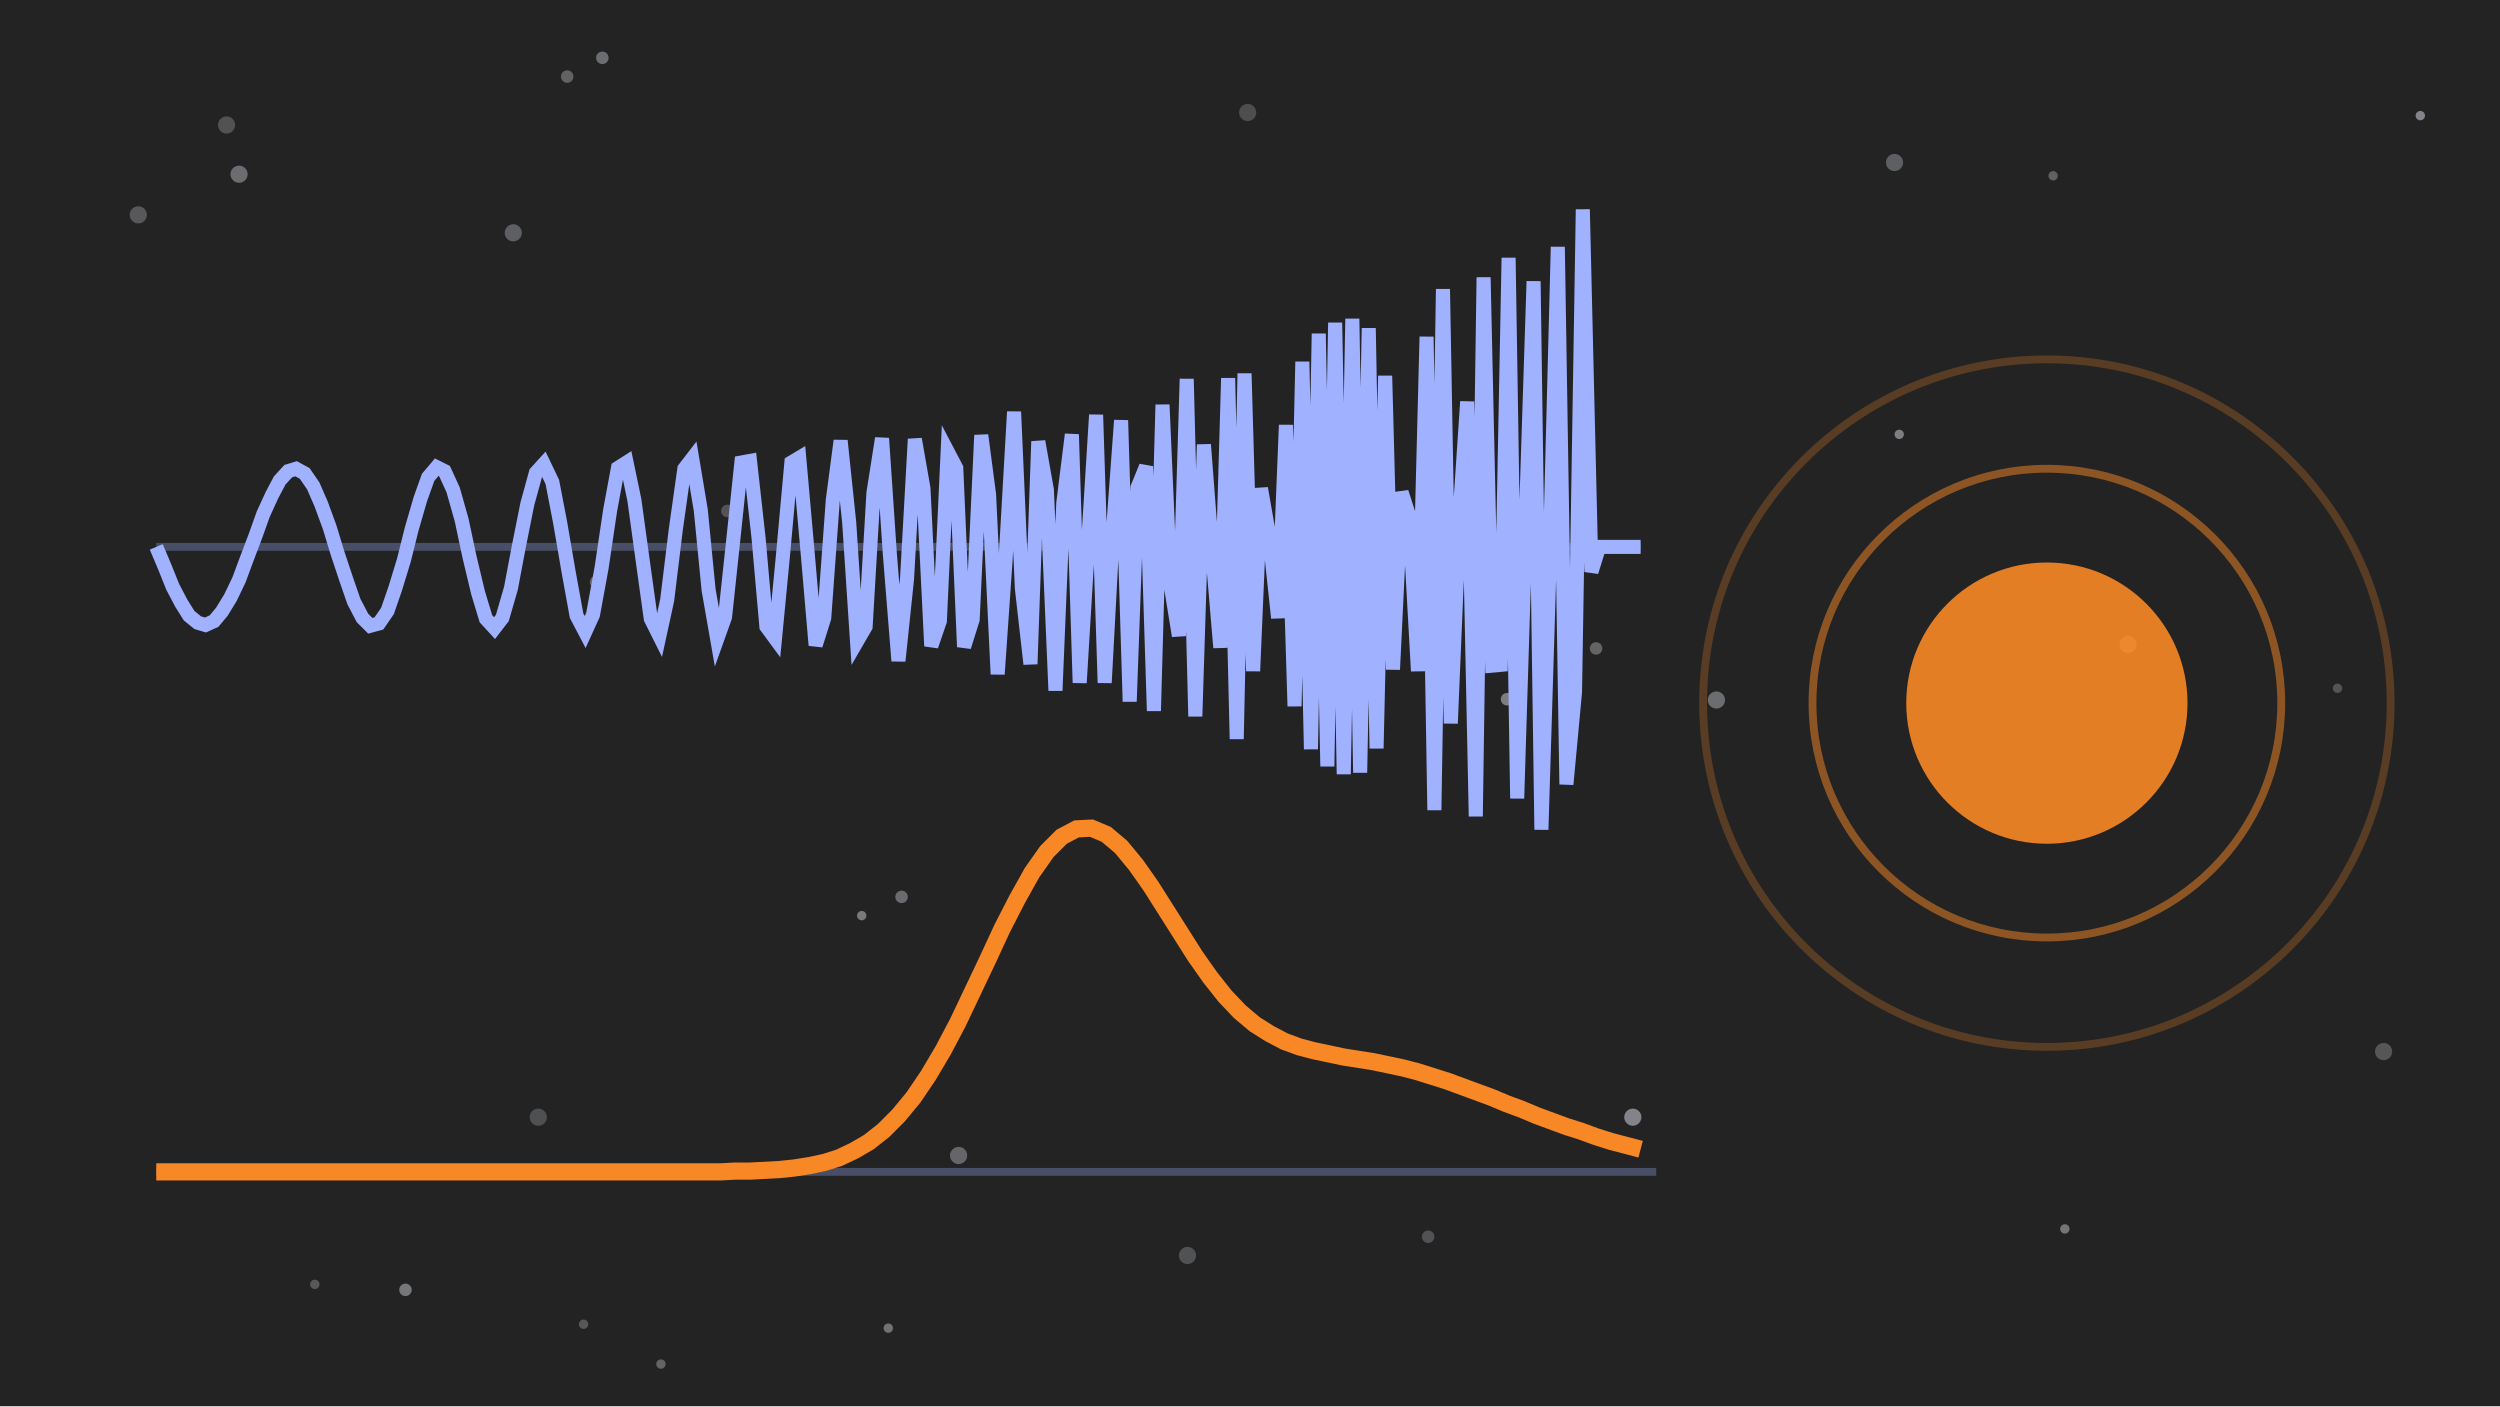
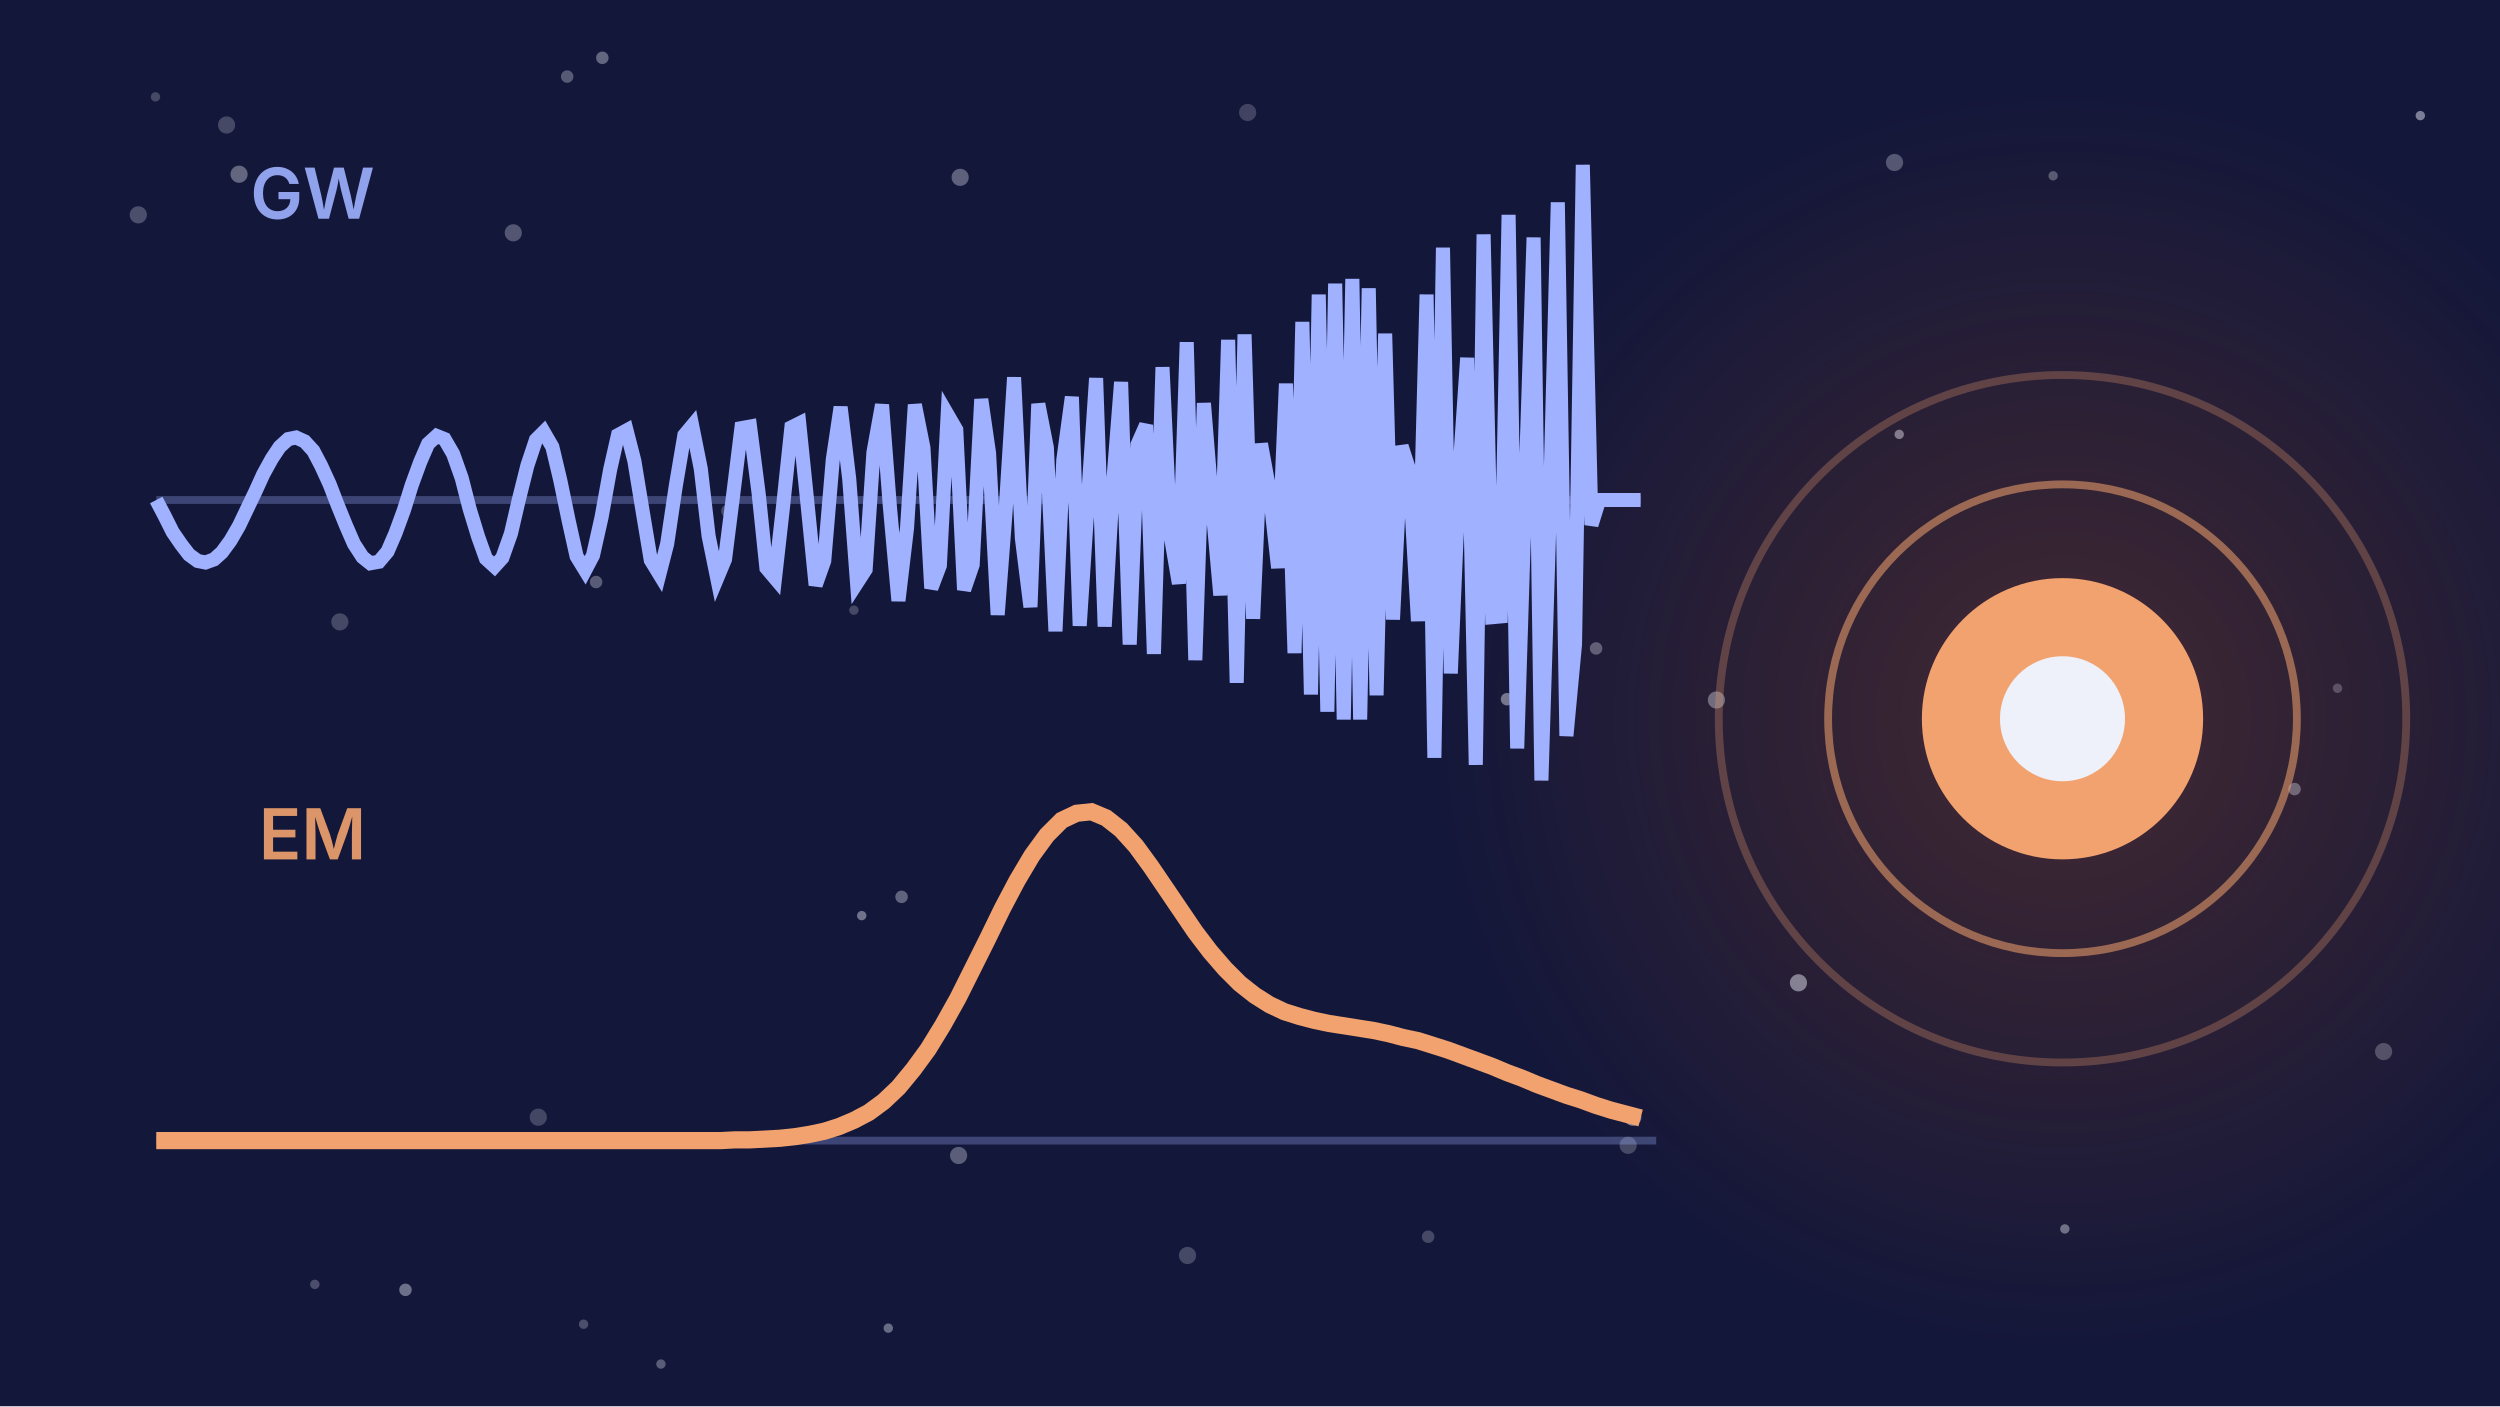
<svg xmlns="http://www.w3.org/2000/svg" viewBox="0 0 320 180" role="img" aria-hidden="true">
-   <rect width="320" height="180" fill="#232323" />
+   <rect width="320" height="180" fill="#13173A" />
+   <defs>
+     <radialGradient id="n8">
+       <stop offset="0" stop-color="#B4531B" stop-opacity="0.3" />
+       <stop offset="1" stop-color="#B4531B" stop-opacity="0" />
+     </radialGradient>
+   </defs>
+   <circle cx="264" cy="92" r="80" fill="url(#n8)" />
  <circle cx="74.7" cy="169.5" r="0.6" fill="#EEF0FA" opacity="0.26" />
  <circle cx="17.7" cy="27.5" r="1.1" fill="#EEF0FA" opacity="0.26" />
  <circle cx="204.3" cy="83.0" r="0.8" fill="#EEF0FA" opacity="0.32" />
  <circle cx="182.8" cy="158.3" r="0.8" fill="#EEF0FA" opacity="0.23" />
  <circle cx="77.1" cy="7.4" r="0.8" fill="#EEF0FA" opacity="0.36" />
  <circle cx="152.0" cy="160.7" r="1.1" fill="#EEF0FA" opacity="0.23" />
  <circle cx="84.6" cy="174.6" r="0.6" fill="#EEF0FA" opacity="0.32" />
  <circle cx="262.8" cy="22.5" r="0.6" fill="#EEF0FA" opacity="0.30" />
  <circle cx="219.7" cy="89.6" r="1.1" fill="#EEF0FA" opacity="0.36" />
  <circle cx="68.9" cy="143.0" r="1.1" fill="#EEF0FA" opacity="0.22" />
  <circle cx="299.2" cy="88.1" r="0.6" fill="#EEF0FA" opacity="0.24" />
  <circle cx="272.4" cy="82.5" r="1.1" fill="#EEF0FA" opacity="0.46" />
  <circle cx="93.1" cy="65.4" r="0.8" fill="#EEF0FA" opacity="0.24" />
  <circle cx="242.5" cy="20.8" r="1.1" fill="#EEF0FA" opacity="0.29" />
  <circle cx="115.4" cy="114.8" r="0.8" fill="#EEF0FA" opacity="0.35" />
  <circle cx="65.7" cy="29.8" r="1.1" fill="#EEF0FA" opacity="0.29" />
  <circle cx="209.0" cy="143.0" r="1.1" fill="#EEF0FA" opacity="0.47" />
  <circle cx="174.0" cy="63.2" r="0.6" fill="#EEF0FA" opacity="0.29" />
  <circle cx="72.6" cy="9.8" r="0.8" fill="#EEF0FA" opacity="0.31" />
  <circle cx="264.3" cy="157.3" r="0.6" fill="#EEF0FA" opacity="0.40" />
  <circle cx="40.3" cy="164.4" r="0.6" fill="#EEF0FA" opacity="0.26" />
  <circle cx="243.1" cy="55.6" r="0.6" fill="#EEF0FA" opacity="0.44" />
  <circle cx="122.7" cy="147.9" r="1.1" fill="#EEF0FA" opacity="0.33" />
  <circle cx="76.3" cy="74.5" r="0.8" fill="#EEF0FA" opacity="0.32" />
  <circle cx="29.0" cy="16.0" r="1.1" fill="#EEF0FA" opacity="0.23" />
  <circle cx="30.6" cy="22.3" r="1.1" fill="#EEF0FA" opacity="0.36" />
  <circle cx="51.9" cy="165.1" r="0.8" fill="#EEF0FA" opacity="0.41" />
  <circle cx="309.8" cy="14.8" r="0.6" fill="#EEF0FA" opacity="0.47" />
  <circle cx="110.3" cy="117.2" r="0.6" fill="#EEF0FA" opacity="0.42" />
  <circle cx="113.7" cy="170.0" r="0.6" fill="#EEF0FA" opacity="0.39" />
  <circle cx="159.7" cy="14.4" r="1.1" fill="#EEF0FA" opacity="0.21" />
  <circle cx="305.1" cy="134.6" r="1.1" fill="#EEF0FA" opacity="0.25" />
  <circle cx="109.3" cy="78.1" r="0.6" fill="#EEF0FA" opacity="0.23" />
  <circle cx="192.9" cy="89.5" r="0.8" fill="#EEF0FA" opacity="0.44" />
-   <line x1="20" y1="70" x2="210" y2="70" stroke="#9FB1FF" opacity=".3" />
-   <polyline points="20.0,70.0 21.1,72.6 22.1,75.1 23.2,77.2 24.2,78.8 25.3,79.7 26.3,80.0 27.4,79.5 28.4,78.3 29.5,76.5 30.6,74.2 31.6,71.5 32.7,68.6 33.7,65.8 34.8,63.4 35.8,61.5 36.9,60.3 37.9,60.0 39.0,60.6 40.1,62.2 41.1,64.5 42.2,67.5 43.2,70.8 44.3,74.1 45.3,77.0 46.4,79.1 47.4,80.1 48.5,79.8 49.6,78.2 50.6,75.3 51.7,71.7 52.7,67.7 53.8,63.9 54.8,61.1 55.9,59.8 56.9,60.3 58.0,62.7 59.1,66.6 60.1,71.3 61.2,75.9 62.2,79.2 63.3,80.4 64.3,79.1 65.4,75.3 66.4,70.0 67.5,64.5 68.6,60.5 69.6,59.4 70.7,61.7 71.7,66.9 72.8,73.3 73.8,78.8 74.9,80.9 75.9,78.7 77.0,72.7 78.1,65.3 79.1,59.9 80.2,59.2 81.2,64.0 82.3,72.0 83.3,79.2 84.4,81.4 85.4,76.8 86.5,67.8 87.6,60.0 88.6,58.7 89.7,65.3 90.7,75.5 91.8,81.8 92.8,79.0 93.9,68.7 94.9,59.2 96.0,59.0 97.1,68.9 98.1,80.2 99.2,81.7 100.2,71.3 101.3,59.2 102.3,58.6 103.4,71.0 104.4,82.6 105.5,79.1 106.6,64.0 107.6,56.4 108.7,66.9 109.7,82.1 110.8,80.2 111.8,63.1 112.9,56.1 113.9,70.9 115.0,84.6 116.1,74.1 117.1,56.2 118.2,62.5 119.2,82.7 120.3,79.5 121.3,57.8 122.4,59.9 123.4,82.8 124.5,79.3 125.6,55.7 126.6,63.3 127.7,86.3 128.7,71.9 129.8,52.7 130.8,75.3 131.9,85.0 132.9,56.5 134.0,62.7 135.1,88.4 136.1,64.4 137.2,55.6 138.2,87.4 139.3,69.2 140.3,53.1 141.4,87.4 142.4,68.8 143.5,53.8 144.6,89.8 145.6,62.4 146.7,59.7 147.7,91.0 148.8,51.8 149.8,74.6 150.9,81.4 151.9,48.5 153.0,91.7 154.1,56.9 155.1,69.9 156.2,82.9 157.2,48.4 158.3,94.6 159.3,47.8 160.4,85.9 161.4,62.5 162.5,68.8 163.6,79.1 164.6,54.4 165.7,90.4 166.7,46.3 167.8,95.9 168.8,42.7 169.9,98.1 170.9,41.3 172.0,99.1 173.1,40.8 174.1,98.9 175.2,42.0 176.2,95.8 177.3,48.1 178.3,85.7 179.4,63.0 180.4,66.1 181.5,85.9 182.6,43.1 183.6,103.7 184.7,37.0 185.7,92.6 186.8,66.4 187.8,51.4 188.9,104.5 189.9,35.5 191.0,85.2 192.1,85.1 193.1,33.0 194.2,102.2 195.2,69.9 196.3,36.0 197.3,106.2 198.4,70.3 199.4,31.6 200.5,100.4 201.6,88.6 202.6,26.8 203.7,73.2 204.7,70.0 205.8,70.0 206.8,70.0 207.9,70.0 208.9,70.0 210.0,70.0" fill="none" stroke="#9FB1FF" stroke-width="1.8" />
-   <line x1="20" y1="150" x2="212" y2="150" stroke="#9FB1FF" opacity=".3" />
-   <polyline points="20.0,150.0 21.9,150.0 23.8,150.0 25.7,150.0 27.6,150.0 29.5,150.0 31.4,150.0 33.3,150.0 35.2,150.0 37.1,150.0 39.0,150.0 40.9,150.0 42.8,150.0 44.7,150.0 46.6,150.0 48.5,150.0 50.4,150.0 52.3,150.0 54.2,150.0 56.1,150.0 58.0,150.0 59.9,150.0 61.8,150.0 63.7,150.0 65.6,150.0 67.5,150.0 69.4,150.0 71.3,150.0 73.2,150.0 75.1,150.0 77.0,150.0 78.9,150.0 80.8,150.0 82.7,150.0 84.6,150.0 86.5,150.0 88.4,150.0 90.3,150.0 92.2,150.0 94.1,149.9 96.0,149.9 97.9,149.8 99.8,149.7 101.7,149.5 103.6,149.2 105.5,148.8 107.4,148.2 109.3,147.3 111.2,146.2 113.1,144.7 115.0,142.8 116.9,140.5 118.8,137.7 120.7,134.5 122.6,130.9 124.5,126.9 126.4,122.9 128.3,118.8 130.2,115.1 132.1,111.7 134.0,109.0 135.9,107.1 137.8,106.1 139.7,106.0 141.6,106.8 143.5,108.4 145.4,110.7 147.3,113.4 149.2,116.4 151.1,119.4 153.0,122.4 154.9,125.1 156.8,127.5 158.7,129.5 160.6,131.1 162.5,132.3 164.4,133.3 166.3,134.0 168.2,134.5 170.1,134.9 172.0,135.3 173.9,135.6 175.8,135.9 177.7,136.3 179.6,136.7 181.5,137.2 183.4,137.8 185.3,138.4 187.2,139.1 189.1,139.8 191.0,140.5 192.9,141.3 194.8,142.0 196.7,142.8 198.6,143.5 200.5,144.2 202.4,144.8 204.3,145.5 206.2,146.1 208.1,146.6 210.0,147.1" fill="none" stroke="#F88826" stroke-width="2.2" />
-   <circle cx="262" cy="90" r="18" fill="#F88826" opacity=".9" />
-   <circle cx="262" cy="90" r="30" fill="none" stroke="#F88826" opacity=".5" />
-   <circle cx="262" cy="90" r="44" fill="none" stroke="#F88826" opacity=".25" />
+   <circle cx="122.9" cy="22.7" r="1.1" fill="#EEF0FA" opacity="0.34" />
+   <circle cx="43.5" cy="79.6" r="1.1" fill="#EEF0FA" opacity="0.23" />
+   <circle cx="293.7" cy="101.0" r="0.8" fill="#EEF0FA" opacity="0.34" />
+   <circle cx="19.9" cy="12.4" r="0.6" fill="#EEF0FA" opacity="0.23" />
+   <circle cx="230.2" cy="125.8" r="1.1" fill="#EEF0FA" opacity="0.47" />
+   <circle cx="208.4" cy="146.6" r="1.1" fill="#EEF0FA" opacity="0.23" />
+   <line x1="20" y1="64" x2="210" y2="64" stroke="#9FB1FF" opacity=".3" />
+   <polyline points="20.0,64.0 21.1,66.1 22.1,68.1 23.2,69.7 24.2,71.0 25.3,71.8 26.3,72.0 27.4,71.6 28.4,70.7 29.5,69.2 30.6,67.3 31.6,65.2 32.7,62.9 33.7,60.7 34.8,58.7 35.8,57.2 36.9,56.2 37.9,56.0 39.0,56.5 40.1,57.7 41.1,59.6 42.2,62.0 43.2,64.6 44.3,67.3 45.3,69.6 46.4,71.3 47.4,72.1 48.5,71.9 49.6,70.6 50.6,68.3 51.7,65.3 52.7,62.1 53.8,59.1 54.8,56.8 55.9,55.8 56.9,56.2 58.0,58.1 59.1,61.2 60.1,65.1 61.2,68.7 62.2,71.5 63.3,72.5 64.3,71.4 65.4,68.3 66.4,64.0 67.5,59.6 68.6,56.3 69.6,55.3 70.7,57.2 71.7,61.4 72.8,66.7 73.8,71.2 74.9,73.0 75.9,71.1 77.0,66.2 78.1,60.1 79.1,55.7 80.2,55.1 81.2,59.0 82.3,65.7 83.3,71.7 84.4,73.5 85.4,69.6 86.5,62.2 87.6,55.7 88.6,54.5 89.7,60.0 90.7,68.6 91.8,74.0 92.8,71.6 93.9,62.9 94.9,54.8 96.0,54.6 97.1,63.1 98.1,72.7 99.2,74.0 100.2,65.1 101.3,54.7 102.3,54.2 103.4,64.9 104.4,74.9 105.5,71.8 106.6,58.8 107.6,52.1 108.7,61.3 109.7,74.6 110.8,72.9 111.8,57.9 112.9,51.8 113.9,64.8 115.0,76.9 116.1,67.6 117.1,51.8 118.2,57.3 119.2,75.3 120.3,72.4 121.3,53.1 122.4,55.0 123.4,75.5 124.5,72.3 125.6,51.1 126.6,58.0 127.7,78.7 128.7,65.7 129.8,48.3 130.8,68.9 131.9,77.7 132.9,51.7 134.0,57.3 135.1,80.8 136.1,58.9 137.2,50.8 138.2,80.1 139.3,63.3 140.3,48.4 141.4,80.2 142.4,62.9 143.5,48.9 144.6,82.5 145.6,56.9 146.7,54.4 147.7,83.7 148.8,47.0 149.8,68.3 150.9,74.7 151.9,43.8 153.0,84.5 154.1,51.6 155.1,63.9 156.2,76.2 157.2,43.5 158.3,87.4 159.3,42.8 160.4,79.2 161.4,56.8 162.5,62.8 163.6,72.7 164.6,49.1 165.7,83.6 166.7,41.2 167.8,88.9 168.8,37.7 169.9,91.1 170.9,36.3 172.0,92.1 173.1,35.7 174.1,92.1 175.2,36.9 176.2,89.0 177.3,42.7 178.3,79.3 179.4,57.1 180.4,60.2 181.5,79.5 182.6,37.7 183.6,97.0 184.7,31.7 185.7,86.2 186.8,60.4 187.8,45.8 188.9,97.9 189.9,30.0 191.0,79.0 192.1,78.9 193.1,27.5 194.2,95.8 195.2,63.9 196.3,30.4 197.3,99.9 198.4,64.3 199.4,25.9 200.5,94.2 201.6,82.5 202.6,21.1 203.7,67.2 204.7,64.0 205.8,64.0 206.8,64.0 207.9,64.0 208.9,64.0 210.0,64.0" fill="none" stroke="#9FB1FF" stroke-width="1.8" />
+   <text x="40" y="28" fill="#9FB1FF" font-family="Inter,Segoe UI,Arial,sans-serif" font-size="9" font-weight="600" text-anchor="middle" opacity="0.9">GW</text>
+   <line x1="20" y1="146" x2="212" y2="146" stroke="#9FB1FF" opacity=".3" />
+   <polyline points="20.0,146.0 21.9,146.0 23.8,146.0 25.7,146.0 27.6,146.0 29.5,146.0 31.4,146.0 33.3,146.0 35.2,146.0 37.1,146.0 39.0,146.0 40.9,146.0 42.8,146.0 44.7,146.0 46.6,146.0 48.5,146.0 50.4,146.0 52.3,146.0 54.2,146.0 56.1,146.0 58.0,146.0 59.9,146.0 61.8,146.0 63.7,146.0 65.6,146.0 67.5,146.0 69.4,146.0 71.3,146.0 73.2,146.0 75.1,146.0 77.0,146.0 78.9,146.0 80.8,146.0 82.7,146.0 84.6,146.0 86.5,146.0 88.4,146.0 90.3,146.0 92.2,146.0 94.1,145.9 96.0,145.9 97.9,145.8 99.8,145.7 101.7,145.5 103.6,145.2 105.5,144.8 107.4,144.2 109.3,143.4 111.2,142.4 113.1,141.0 115.0,139.2 116.9,136.9 118.8,134.3 120.7,131.2 122.6,127.8 124.5,124.0 126.4,120.2 128.3,116.3 130.2,112.7 132.1,109.5 134.0,106.9 135.9,105.0 137.8,104.1 139.7,103.9 141.6,104.7 143.5,106.2 145.4,108.3 147.3,110.9 149.2,113.7 151.1,116.5 153.0,119.3 154.9,121.8 156.8,124.0 158.7,125.9 160.6,127.4 162.5,128.6 164.4,129.5 166.3,130.1 168.2,130.6 170.1,131.0 172.0,131.3 173.9,131.6 175.8,131.9 177.7,132.3 179.6,132.8 181.5,133.2 183.4,133.8 185.3,134.4 187.2,135.1 189.1,135.8 191.0,136.5 192.9,137.3 194.8,138.0 196.7,138.8 198.6,139.5 200.5,140.2 202.4,140.8 204.3,141.5 206.2,142.1 208.1,142.6 210.0,143.1" fill="none" stroke="#F2A26E" stroke-width="2.2" />
+   <text x="40" y="110" fill="#F2A26E" font-family="Inter,Segoe UI,Arial,sans-serif" font-size="9" font-weight="600" text-anchor="middle" opacity="0.9">EM</text>
+   <circle cx="264" cy="92" r="18" fill="#F2A26E" />
+   <circle cx="264" cy="92" r="30" fill="none" stroke="#F2A26E" opacity=".55" />
+   <circle cx="264" cy="92" r="44" fill="none" stroke="#F2A26E" opacity=".28" />
+   <circle cx="264" cy="92" r="8" fill="#EEF0FA" />
</svg>
